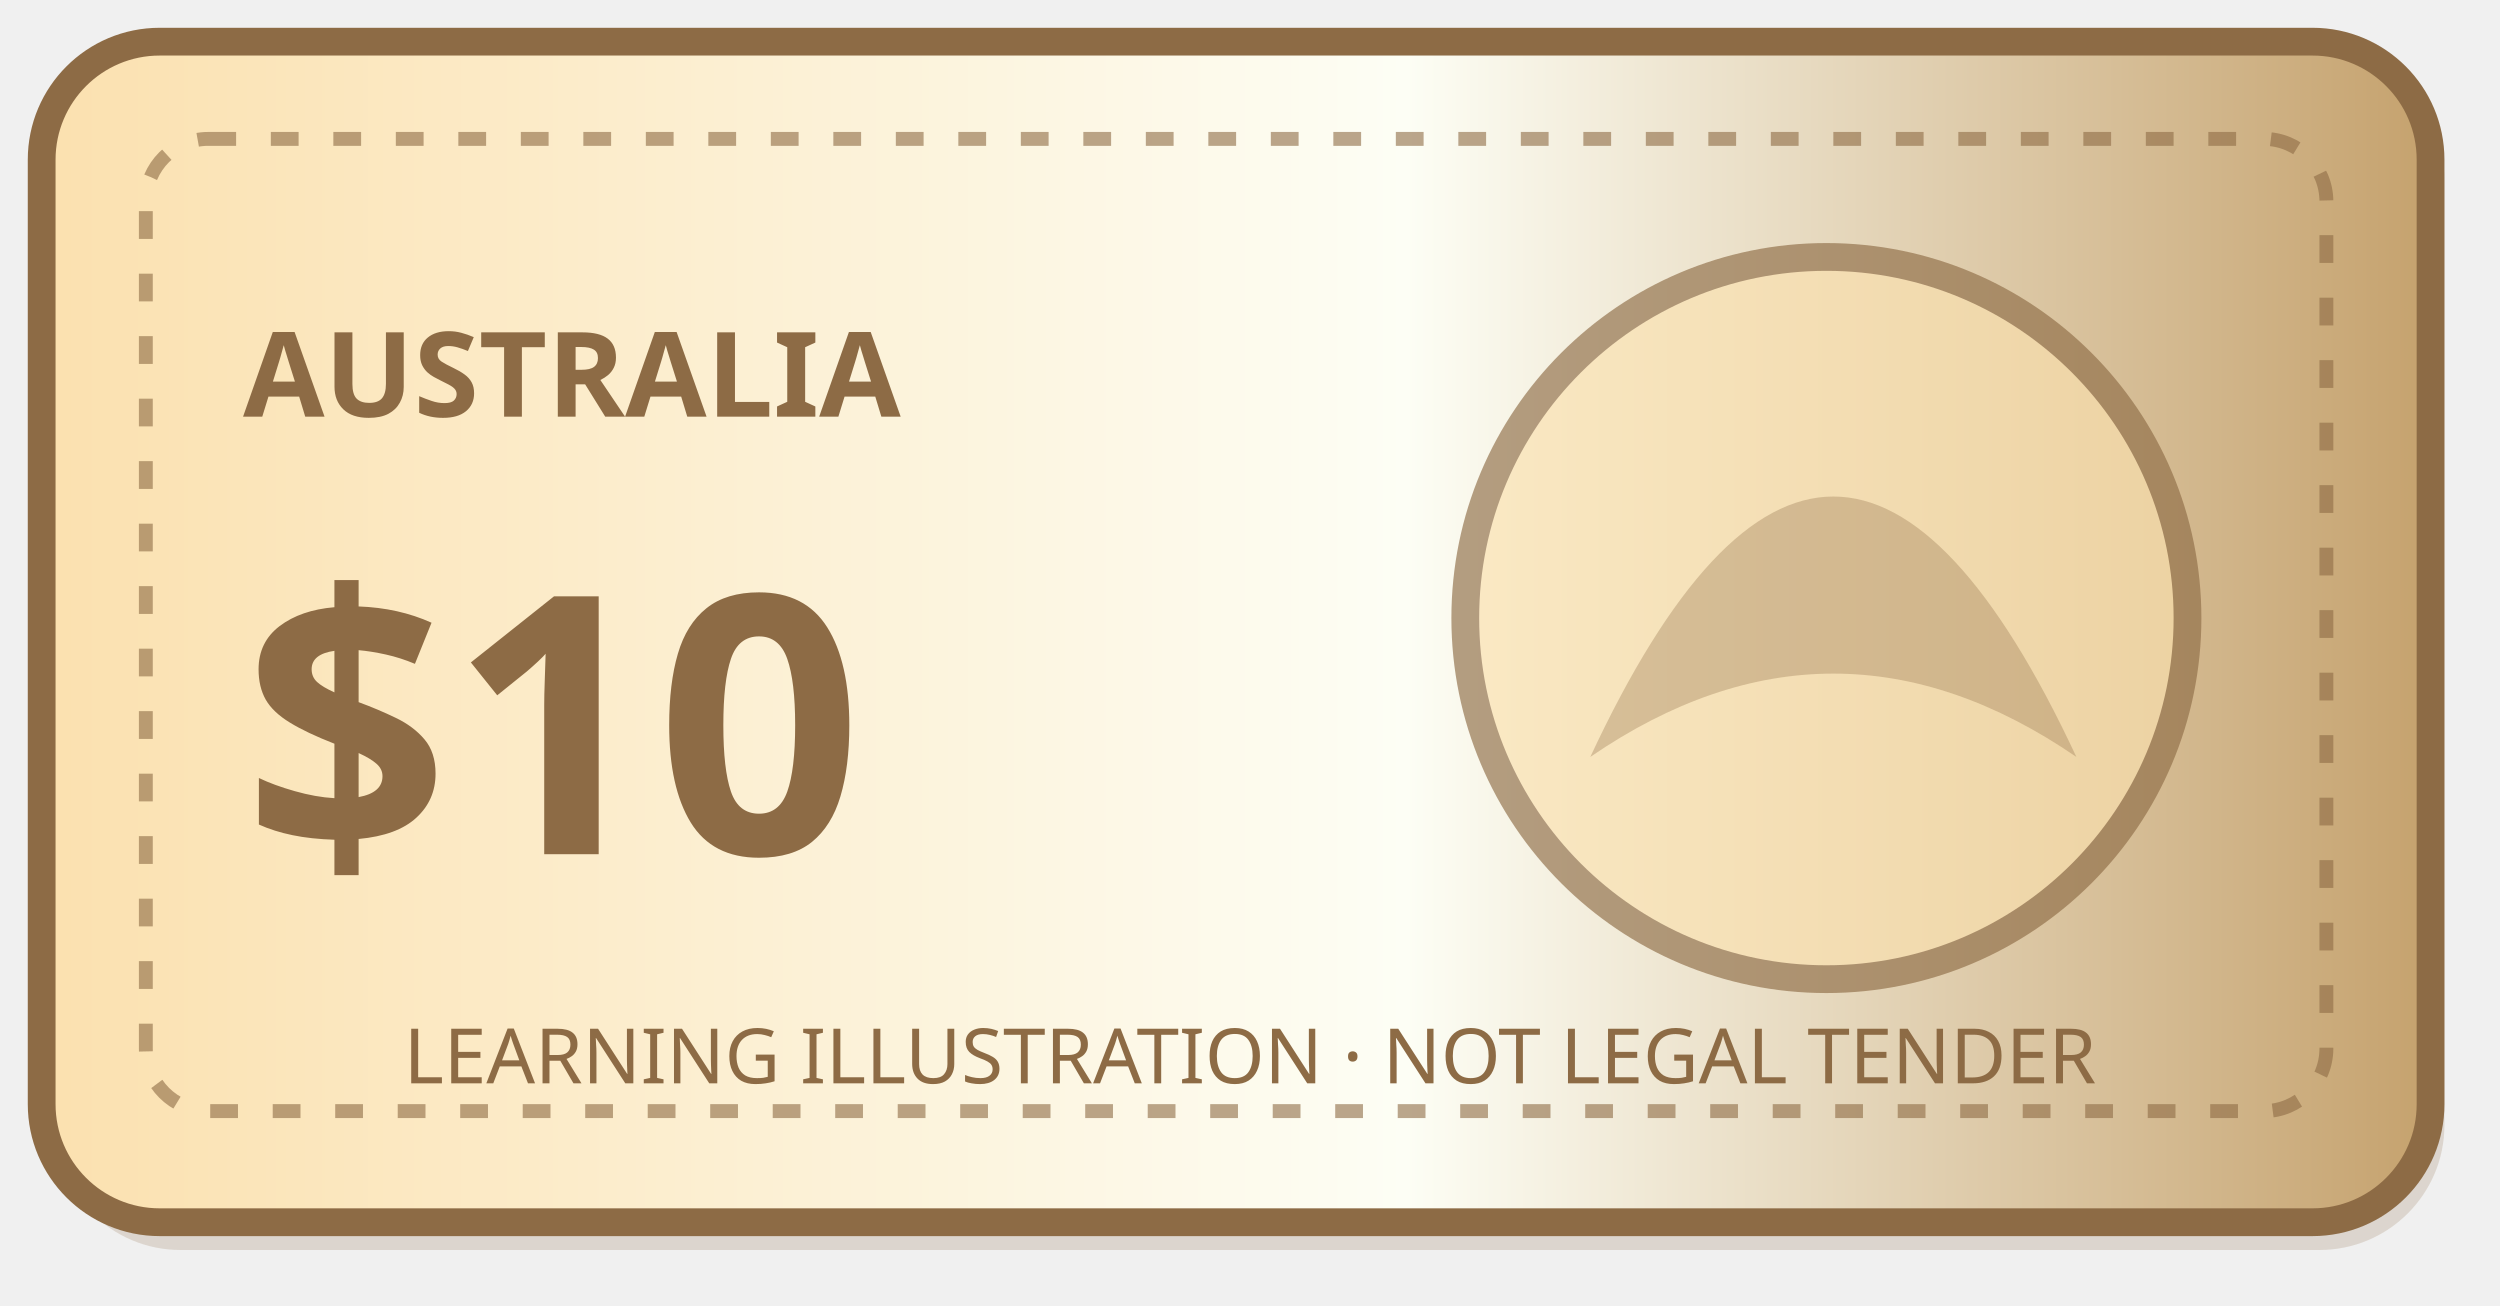
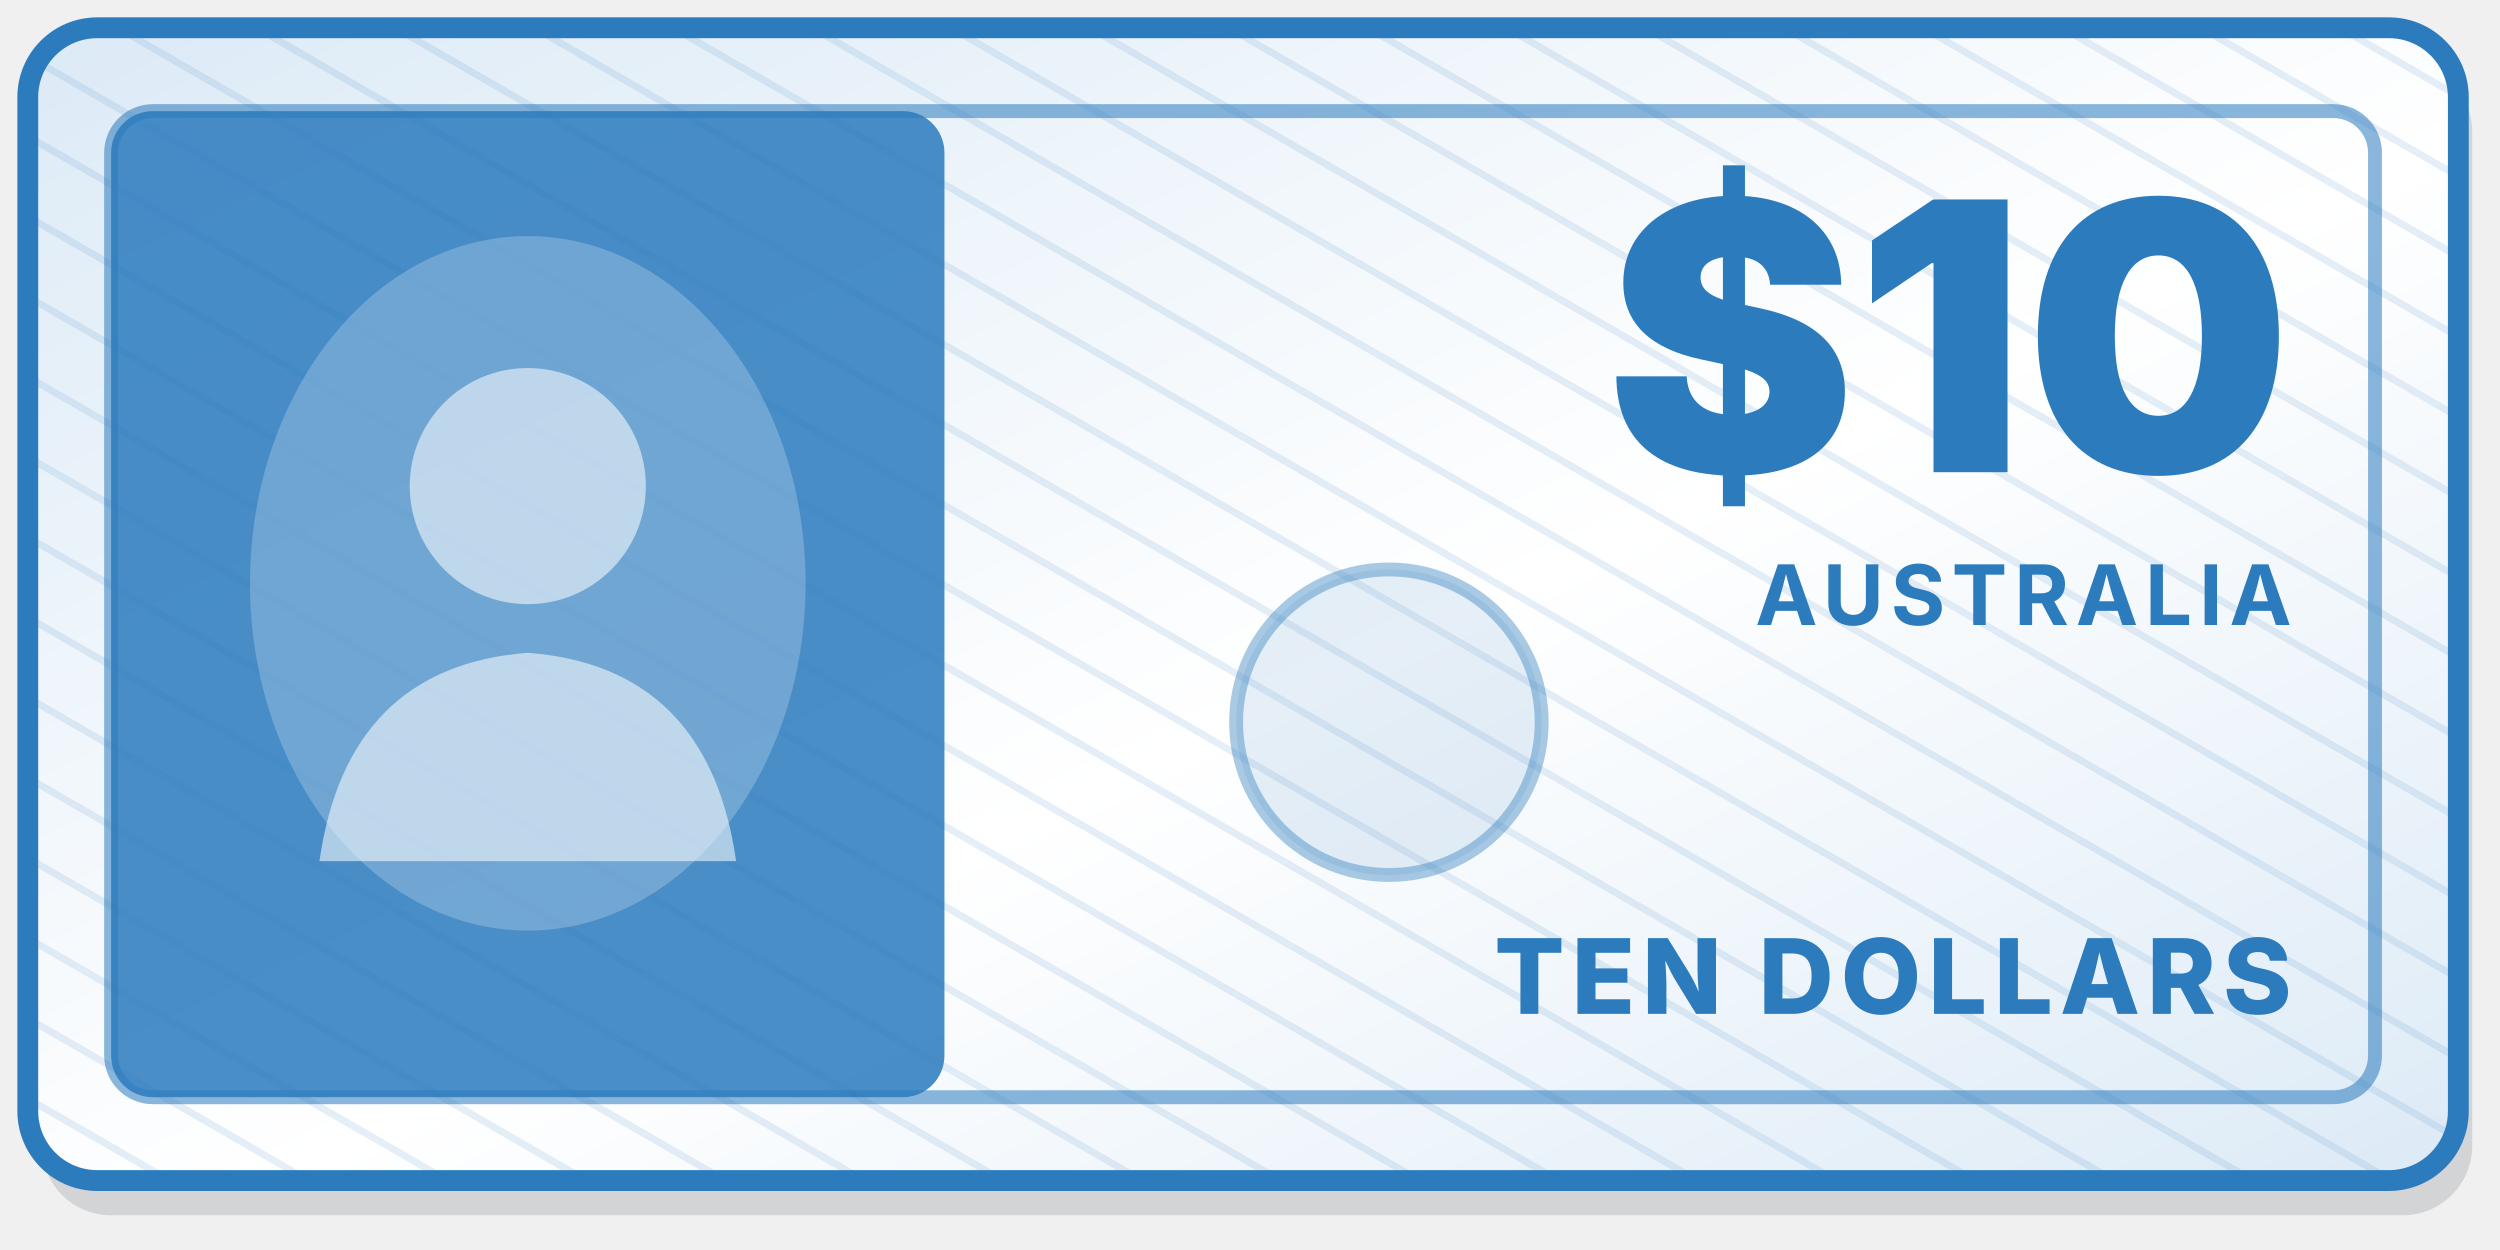
- <svg xmlns="http://www.w3.org/2000/svg" viewBox="0 0 360 188" role="img" aria-labelledby="t">
+ <svg xmlns="http://www.w3.org/2000/svg" viewBox="0 0 360 180" role="img" aria-labelledby="t">
  <defs>
-     <linearGradient id="paper">
-       <stop stop-color="#fbe0ae" />
-       <stop offset=".57" stop-color="#fdfef5" />
-       <stop offset="1" stop-color="#c4a06b" />
+     <linearGradient id="p" x1="0" y1="0" x2="1" y2="1">
+       <stop offset="0" stop-color="#dceaf6" />
+       <stop offset=".55" stop-color="#ffffff" />
+       <stop offset="1" stop-color="#dceaf6" />
    </linearGradient>
+     <pattern id="g" width="10" height="10" patternUnits="userSpaceOnUse" patternTransform="rotate(30)">
+       <path d="M0 5H10" stroke="#2b7bbd" stroke-opacity=".12" stroke-width="1" />
+     </pattern>
  </defs>
-   <rect x="8" y="8" width="344" height="172" rx="18" fill="#8d6b45" opacity=".2" />
-   <rect x="6" y="6" width="344" height="170" rx="17" fill="url(#paper)" stroke="#8d6b45" stroke-width="4" />
-   <rect x="21" y="20" width="314" height="140" rx="9" fill="none" stroke="#8d6b45" stroke-dasharray="4 5" stroke-width="2" opacity=".6" />
-   <circle cx="263" cy="89" r="52" fill="#fbe0ae" stroke="#8d6b45" stroke-width="4" opacity=".65" />
-   <path d="M229 109Q264 34 299 109Q264 85 229 109Z" fill="#8d6b45" opacity=".32" />
-   <text x="35" y="60" font-family="system-ui,sans-serif" font-size="17" font-weight="800" fill="#8d6b45">AUSTRALIA</text>
-   <text x="35" y="123" font-family="system-ui,sans-serif" font-size="52" font-weight="900" fill="#8d6b45">$10</text>
-   <text x="180" y="156" text-anchor="middle" font-size="11" font-family="system-ui,sans-serif" fill="#8d6b45">LEARNING ILLUSTRATION · NOT LEGAL TENDER</text>
+   <rect x="6" y="9" width="350" height="166" rx="10" fill="#1d2733" opacity=".14" />
+   <rect x="4" y="4" width="350" height="166" rx="10" fill="url(#p)" stroke="#2b7bbd" stroke-width="3" />
+   <rect x="4" y="4" width="350" height="166" rx="10" fill="url(#g)" />
+   <rect x="16" y="16" width="326" height="142" rx="6" fill="none" stroke="#2b7bbd" stroke-opacity=".55" stroke-width="2" />
+   <rect x="16" y="16" width="120" height="142" rx="6" fill="#2b7bbd" fill-opacity=".85" />
+   <ellipse cx="76" cy="84" rx="40" ry="50" fill="#fff" fill-opacity=".22" />
+   <circle cx="76" cy="70" r="17" fill="#fff" fill-opacity=".55" />
+   <path d="M46 124Q50 96 76 94Q102 96 106 124Z" fill="#fff" fill-opacity=".55" />
+   <text x="330" y="68" text-anchor="end" font-family="system-ui,-apple-system,sans-serif" font-weight="900" font-size="54" fill="#2b7bbd">$10</text>
+   <text x="330" y="90" text-anchor="end" font-family="system-ui,-apple-system,sans-serif" font-weight="700" font-size="12" letter-spacing="1" fill="#2b7bbd">AUSTRALIA</text>
+   <text x="330" y="146" text-anchor="end" font-family="system-ui,-apple-system,sans-serif" font-weight="800" font-size="15" letter-spacing="1" fill="#2b7bbd">TEN DOLLARS</text>
+   <circle cx="200" cy="104" r="22" fill="#2b7bbd" fill-opacity=".12" stroke="#2b7bbd" stroke-opacity=".4" stroke-width="2" />
</svg>
